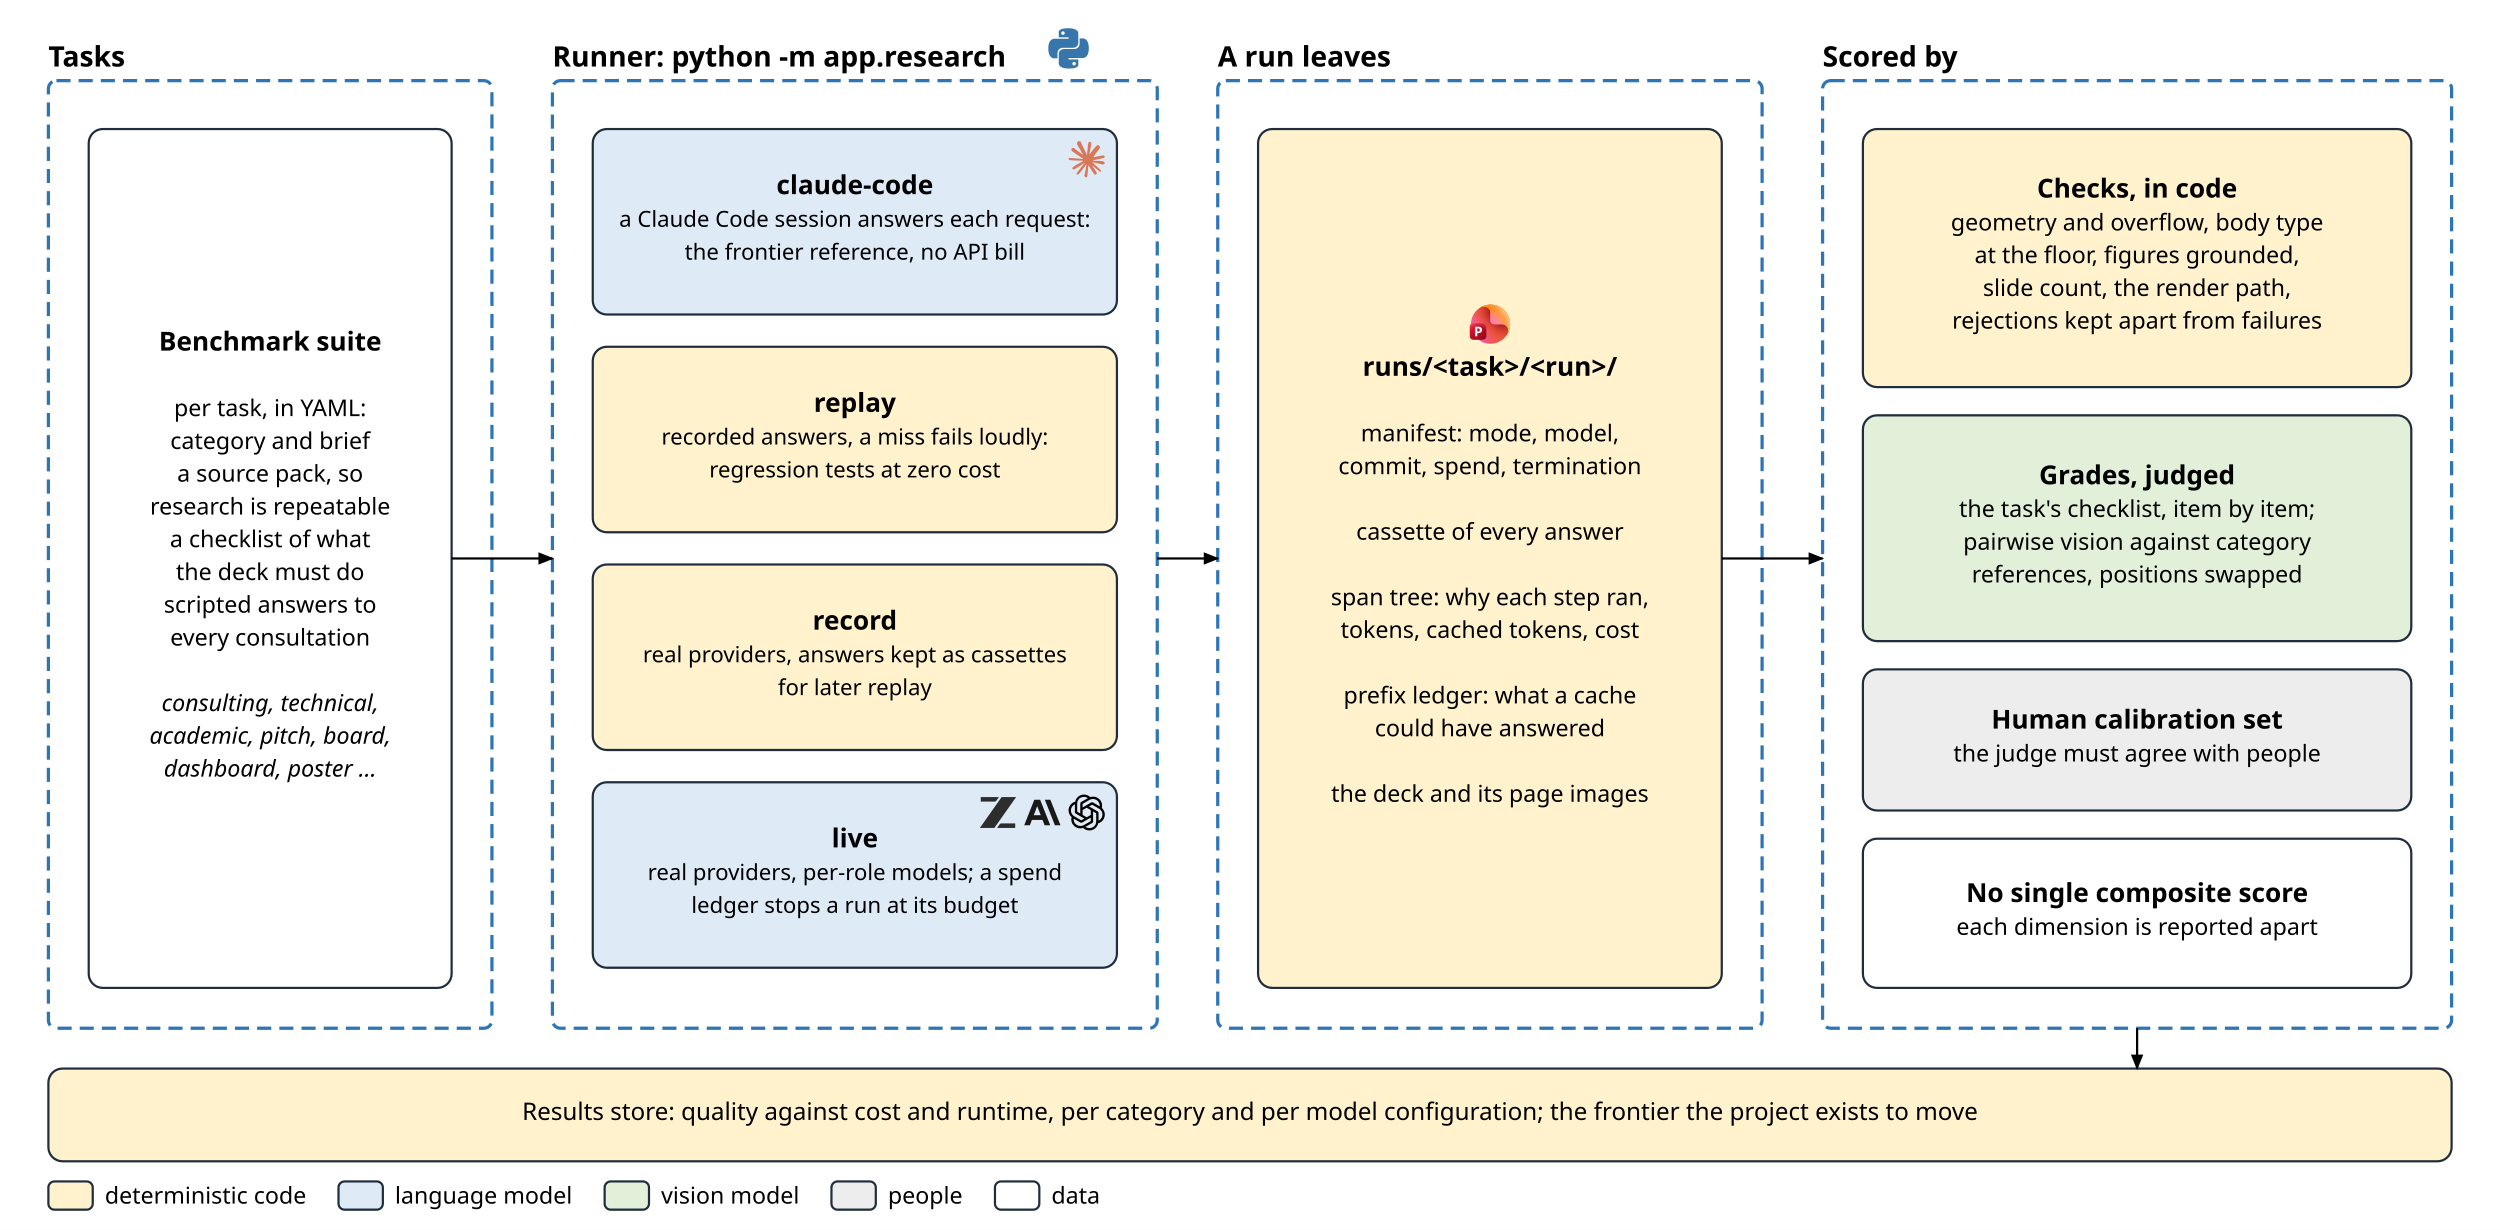
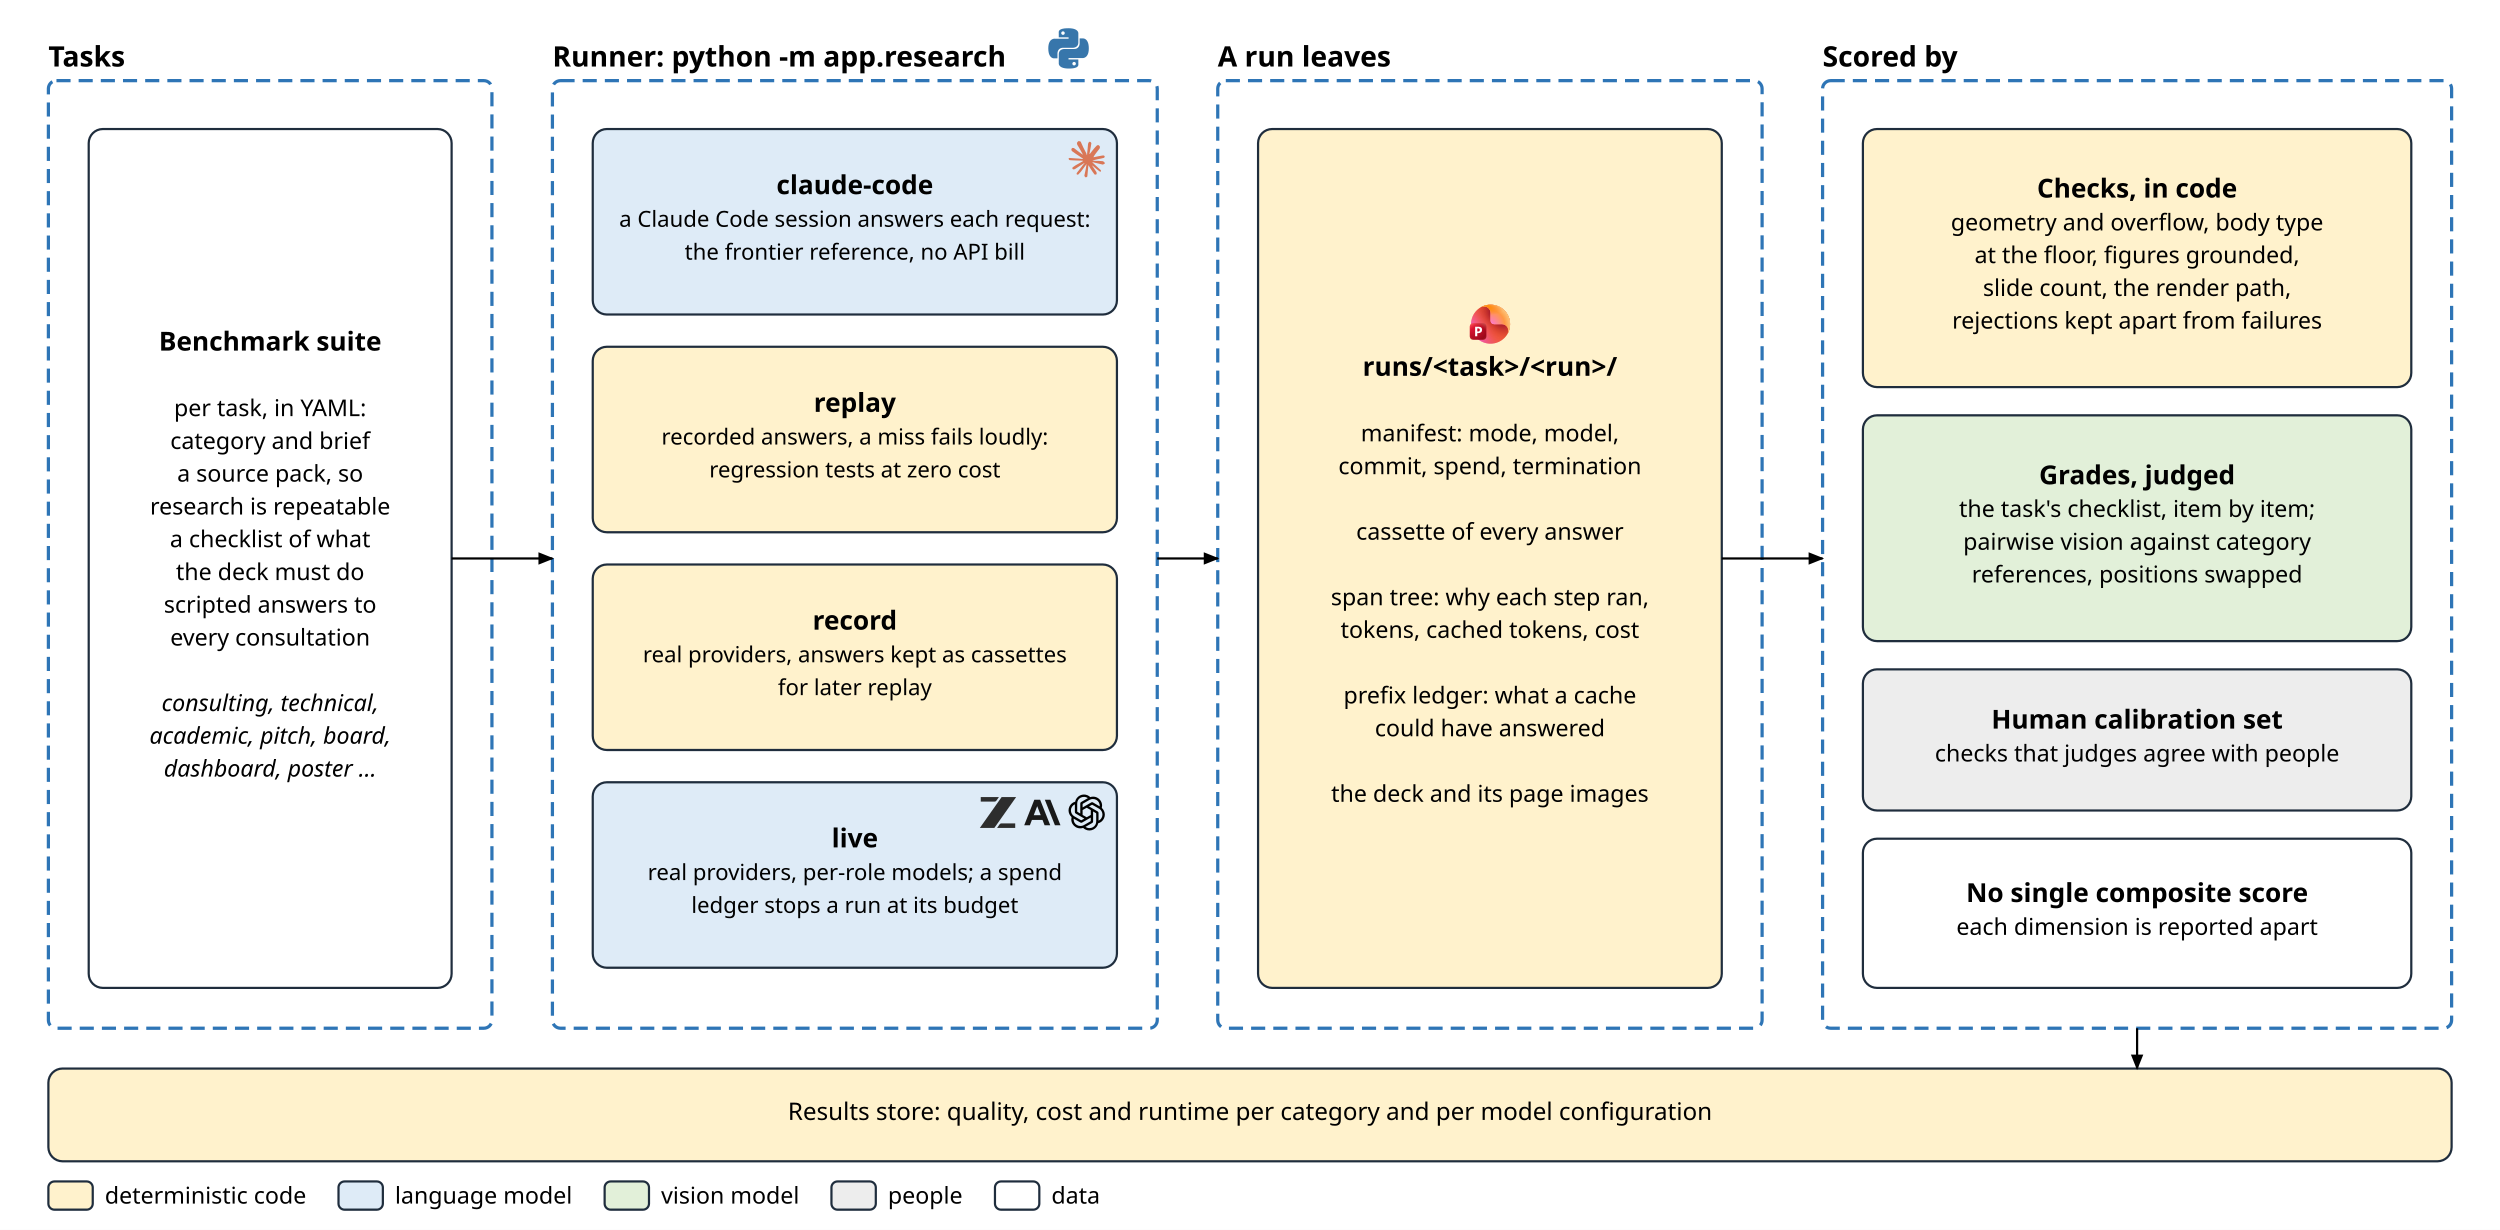
<svg xmlns="http://www.w3.org/2000/svg" viewBox="0 0 1240 610" width="1240" height="610" role="img" aria-labelledby="t d" font-family="Calibri, Carlito, 'Noto Sans', 'Segoe UI', Arial, sans-serif">
  <rect width="100%" height="100%" fill="#FFFFFF" />
  <defs>
    <marker id="m000000" viewBox="0 0 10 10" refX="9" refY="5" markerWidth="7" markerHeight="7" orient="auto-start-reverse">
      <path d="M0,1 L10,5 L0,9 z" fill="#000000" />
    </marker>
  </defs>
  <rect x="24.0" y="40.0" width="220.0" height="470.0" rx="4" fill="none" stroke="#2E75B6" stroke-width="1.6" stroke-dasharray="7 4" />
  <text x="24.0" y="33.0" font-size="14" text-anchor="start" fill="#000000" style="font-weight:700">Tasks</text>
  <rect x="44.0" y="64.0" width="180.0" height="426.0" rx="7" fill="#FFFFFF" stroke="#1F2D3D" stroke-width="1.1" />
  <text x="134.0" y="173.9" font-size="13" text-anchor="middle" fill="#000000" style="font-weight:700">Benchmark suite</text>
  <text x="134.0" y="190.2" font-size="13" text-anchor="middle" fill="#000000" style="" />
  <text x="134.0" y="206.4" font-size="11.5" text-anchor="middle" fill="#000000" style="">per task, in YAML:</text>
  <text x="134.0" y="222.7" font-size="11.5" text-anchor="middle" fill="#000000" style="">category and brief</text>
  <text x="134.0" y="238.9" font-size="11.5" text-anchor="middle" fill="#000000" style="">a source pack, so</text>
  <text x="134.0" y="255.2" font-size="11.5" text-anchor="middle" fill="#000000" style="">research is repeatable</text>
  <text x="134.0" y="271.4" font-size="11.5" text-anchor="middle" fill="#000000" style="">a checklist of what</text>
  <text x="134.0" y="287.7" font-size="11.5" text-anchor="middle" fill="#000000" style="">the deck must do</text>
  <text x="134.0" y="303.9" font-size="11.5" text-anchor="middle" fill="#000000" style="">scripted answers to</text>
  <text x="134.0" y="320.2" font-size="11.5" text-anchor="middle" fill="#000000" style="">every consultation</text>
  <text x="134.0" y="336.4" font-size="13" text-anchor="middle" fill="#000000" style="" />
  <text x="134.0" y="352.7" font-size="11.5" text-anchor="middle" fill="#000000" style="font-style:italic">consulting, technical,</text>
  <text x="134.0" y="368.9" font-size="11.5" text-anchor="middle" fill="#000000" style="font-style:italic">academic, pitch, board,</text>
  <text x="134.0" y="385.2" font-size="11.5" text-anchor="middle" fill="#000000" style="font-style:italic">dashboard, poster ...</text>
  <rect x="274.0" y="40.0" width="300.0" height="470.0" rx="4" fill="none" stroke="#2E75B6" stroke-width="1.6" stroke-dasharray="7 4" />
  <text x="274.0" y="33.0" font-size="14" text-anchor="start" fill="#000000" style="font-weight:700">Runner: python -m app.research</text>
  <svg x="520.0" y="14.0" width="20" height="20" viewBox="0 0 24 24" preserveAspectRatio="xMidYMid meet">
    <g fill="#3776AB">
      <path d="M14.25.18l.9.2.73.26.59.3.45.32.34.34.25.34.16.33.1.3.04.26.02.2-.01.13V8.5l-.05.63-.13.55-.21.46-.26.38-.3.31-.33.25-.35.19-.35.14-.33.1-.3.07-.26.04-.21.02H8.77l-.69.05-.59.14-.5.22-.41.27-.33.32-.27.35-.2.36-.15.37-.1.35-.07.32-.04.27-.02.21v3.06H3.17l-.21-.03-.28-.07-.32-.12-.35-.18-.36-.26-.36-.36-.35-.46-.32-.59-.28-.73-.21-.88-.14-1.05-.05-1.23.06-1.22.16-1.04.24-.87.32-.71.36-.57.4-.44.42-.33.42-.24.4-.16.36-.1.32-.05.24-.01h.16l.06.01h8.16v-.83H6.18l-.01-2.75-.02-.37.05-.34.11-.31.17-.28.25-.26.31-.23.38-.2.44-.18.51-.15.58-.12.64-.1.71-.06.77-.04.84-.02 1.27.05zm-6.3 1.98l-.23.33-.08.41.08.41.23.34.33.22.41.09.41-.09.33-.22.23-.34.08-.41-.08-.41-.23-.33-.33-.22-.41-.09-.41.09zm13.09 3.95l.28.06.32.12.35.18.36.27.36.35.35.47.32.59.28.73.21.88.14 1.04.05 1.23-.06 1.23-.16 1.04-.24.86-.32.71-.36.57-.4.45-.42.33-.42.24-.4.16-.36.09-.32.05-.24.02-.16-.01h-8.22v.82h5.84l.01 2.76.02.36-.05.34-.11.31-.17.29-.25.25-.31.24-.38.2-.44.17-.51.15-.58.13-.64.09-.71.07-.77.04-.84.01-1.27-.04-1.07-.14-.9-.2-.73-.25-.59-.3-.45-.33-.34-.34-.25-.34-.16-.33-.1-.3-.04-.25-.02-.2.01-.13v-5.34l.05-.64.13-.54.21-.46.26-.38.3-.32.33-.24.35-.2.35-.14.33-.1.3-.06.26-.04.21-.02.13-.01h5.84l.69-.05.59-.14.5-.21.41-.28.33-.32.27-.35.2-.36.15-.36.1-.35.07-.32.04-.28.02-.21V6.07h2.09l.14.01zm-6.47 14.25l-.23.33-.08.41.08.41.23.33.33.23.41.08.41-.08.33-.23.23-.33.08-.41-.08-.41-.23-.33-.33-.23-.41-.08-.41.08z" />
    </g>
  </svg>
  <rect x="294.0" y="64.0" width="260.0" height="92.0" rx="7" fill="#DEEBF7" stroke="#1F2D3D" stroke-width="1.1" />
  <text x="424.0" y="96.3" font-size="13" text-anchor="middle" fill="#000000" style="font-weight:700">claude-code</text>
  <text x="424.0" y="112.5" font-size="11" text-anchor="middle" fill="#000000" style="">a Claude Code session answers each request:</text>
  <text x="424.0" y="128.8" font-size="11" text-anchor="middle" fill="#000000" style="">the frontier reference, no API bill</text>
  <svg x="530.0" y="70.0" width="18" height="18" viewBox="0 0 24 24" preserveAspectRatio="xMidYMid meet">
    <g fill="#D97757">
      <path d="m4.714 15.956 4.717-2.647.079-.231-.079-.128h-.231l-.789-.049-2.696-.073-2.337-.097-2.265-.121-.571-.121-.534-.704.055-.352.48-.322.686.061 1.518.103 2.277.158 1.651.097 2.447.255h.389l.055-.158-.134-.097-.103-.097L6.973 9.836l-2.55-1.688-1.336-.971-.723-.492-.364-.461-.158-1.008.656-.723.88.061.225.061.892.686 1.906 1.475 2.489 1.834.364.303.146-.103.018-.073-.164-.273-1.354-2.447-1.445-2.489-.643-1.032-.17-.619c-.061-.255-.103-.467-.103-.729L6.287.134 6.7 0l.996.134.419.364.619 1.415 1.002 2.228 1.554 3.03.455.898.243.832.091.255h.158v-.146l.128-1.706.237-2.095.231-2.696.079-.759.376-.911.747-.492.583.279.48.686-.067.443-.285 1.852-.559 2.902-.364 1.943h.212l.243-.243.984-1.305 1.651-2.064.729-.82.85-.905.546-.431h1.032l.759 1.129-.34 1.166-1.062 1.348-.88 1.141-1.263 1.7-.789 1.36.073.109.188-.018 2.853-.607 1.542-.279 1.84-.316.832.389.091.395-.328.807-1.967.486-2.307.461-3.436.814-.043.03.049.061 1.548.146.662.036h1.621l3.018.225.789.522.474.638-.079.486-1.214.619-1.639-.389-3.825-.911-1.311-.328h-.182v.109l1.093 1.069 2.003 1.809 2.507 2.331.128.577-.322.455-.34-.049-2.204-1.657-.85-.747-1.925-1.621h-.128v.17l.443.65 2.344 3.521.121 1.081-.17.352-.607.212-.668-.121-1.372-1.925L14.38 17.959l-1.141-1.943-.14.079-.674 7.255-.316.37-.729.279-.607-.461-.322-.747.322-1.475.389-1.925.316-1.53.285-1.9.17-.631-.012-.043-.14.018-1.433 1.967-2.18 2.945-1.724 1.846-.413.164-.716-.37.067-.662.401-.589 2.386-3.036 1.439-1.882.929-1.087-.006-.158h-.055l-6.338 4.116-1.129.146-.486-.455.061-.747.231-.243 1.906-1.311Z" />
    </g>
  </svg>
  <rect x="294.0" y="172.0" width="260.0" height="92.0" rx="7" fill="#FFF2CC" stroke="#1F2D3D" stroke-width="1.1" />
  <text x="424.0" y="204.3" font-size="13" text-anchor="middle" fill="#000000" style="font-weight:700">replay</text>
  <text x="424.0" y="220.5" font-size="11" text-anchor="middle" fill="#000000" style="">recorded answers, a miss fails loudly:</text>
  <text x="424.0" y="236.8" font-size="11" text-anchor="middle" fill="#000000" style="">regression tests at zero cost</text>
  <rect x="294.0" y="280.0" width="260.0" height="92.0" rx="7" fill="#FFF2CC" stroke="#1F2D3D" stroke-width="1.1" />
  <text x="424.0" y="312.3" font-size="13" text-anchor="middle" fill="#000000" style="font-weight:700">record</text>
  <text x="424.0" y="328.5" font-size="11" text-anchor="middle" fill="#000000" style="">real providers, answers kept as cassettes</text>
  <text x="424.0" y="344.8" font-size="11" text-anchor="middle" fill="#000000" style="">for later replay</text>
  <rect x="294.0" y="388.0" width="260.0" height="92.0" rx="7" fill="#DEEBF7" stroke="#1F2D3D" stroke-width="1.1" />
  <text x="424.0" y="420.3" font-size="13" text-anchor="middle" fill="#000000" style="font-weight:700">live</text>
  <text x="424.0" y="436.5" font-size="11" text-anchor="middle" fill="#000000" style="">real providers, per-role models; a spend</text>
  <text x="424.0" y="452.8" font-size="11" text-anchor="middle" fill="#000000" style="">ledger stops a run at its budget</text>
  <svg x="530.0" y="394.0" width="18" height="18" viewBox="1.68 1.75 16.65 16.5" preserveAspectRatio="xMidYMid meet">
    <g>
      <path d="M11.248 18.25q-.825 0-1.568-.314a4.3 4.3 0 0 1-1.32-.874 4 4 0 0 1-1.304.214 4 4 0 0 1-2.046-.544 4.27 4.27 0 0 1-1.518-1.485 4 4 0 0 1-.56-2.095q0-.48.131-1.04A4.4 4.4 0 0 1 2.04 10.71a4.07 4.07 0 0 1 .017-3.4 4.2 4.2 0 0 1 1.056-1.418 3.8 3.8 0 0 1 1.6-.842 3.9 3.9 0 0 1 .76-1.683q.593-.759 1.451-1.188a4.04 4.04 0 0 1 1.832-.429q.825 0 1.567.313.742.314 1.32.875a4 4 0 0 1 1.304-.215q1.106 0 2.046.545a4.14 4.14 0 0 1 1.501 1.485q.578.941.578 2.095 0 .48-.132 1.04.66.61 1.023 1.419.363.792.363 1.666 0 .892-.38 1.717a4.3 4.3 0 0 1-1.072 1.435 3.8 3.8 0 0 1-1.584.825 3.8 3.8 0 0 1-.775 1.683 4.06 4.06 0 0 1-1.436 1.188 4.04 4.04 0 0 1-1.832.429m-4.076-2.062q.825 0 1.435-.347l3.103-1.782a.36.36 0 0 0 .164-.313v-1.42L7.881 14.62a.67.67 0 0 1-.726 0l-3.118-1.798a.5.5 0 0 1-.017.115v.198q0 .841.396 1.551.413.693 1.139 1.089a3.2 3.2 0 0 0 1.617.412m.165-2.69a.4.4 0 0 0 .181.05q.083 0 .165-.05l1.238-.71-3.977-2.31a.7.7 0 0 1-.363-.643v-3.58q-.825.362-1.32 1.122a2.9 2.9 0 0 0-.495 1.65q0 .809.413 1.55.412.743 1.072 1.123zm3.91 3.663q.875 0 1.585-.396a2.96 2.96 0 0 0 1.534-2.64v-3.564a.32.32 0 0 0-.165-.297l-1.254-.726v4.604a.7.7 0 0 1-.363.643l-3.119 1.799a3 3 0 0 0 1.783.577m.627-6.039V8.878L10.01 7.822 8.129 8.878v2.244l1.881 1.056zM7.057 5.859a.7.7 0 0 1 .363-.644l3.119-1.798a3 3 0 0 0-1.782-.578q-.874 0-1.584.396A2.96 2.96 0 0 0 6.05 4.324a3.07 3.07 0 0 0-.396 1.551v3.547q0 .199.165.314l1.237.726zm8.383 7.887q.825-.364 1.303-1.123.495-.758.495-1.65a3.15 3.15 0 0 0-.412-1.55q-.413-.743-1.073-1.123l-3.086-1.782q-.099-.065-.181-.049a.3.3 0 0 0-.165.05l-1.238.692 3.993 2.327a.6.6 0 0 1 .264.264.64.64 0 0 1 .1.363zm-3.317-8.382a.63.63 0 0 1 .726 0l3.135 1.831v-.297q0-.792-.396-1.501a2.86 2.86 0 0 0-1.105-1.155q-.71-.43-1.65-.43-.825 0-1.436.347L8.294 5.941a.36.36 0 0 0-.165.314v1.418z" />
    </g>
  </svg>
  <svg x="508.0" y="394.0" width="18" height="18" viewBox="0 0 24 24" preserveAspectRatio="xMidYMid meet">
    <g fill="#191919">
      <path d="M17.304 3.541h-3.672l6.696 16.918H24Zm-10.608 0L0 20.459h3.744l1.369-3.553h7.005l1.369 3.553h3.744L10.536 3.541Zm-.371 10.223 2.291-5.946 2.291 5.946Z" />
    </g>
  </svg>
  <svg x="486.0" y="394.0" width="18" height="18" viewBox="0 0 24 24" preserveAspectRatio="xMidYMid meet">
    <g fill="#2D2D2D">
      <path d="M12.606 1.806l-1.677 2.388c-0.258 0.374-0.697 0.606-1.161 0.606h-9.162V1.794C0.594 1.806 12.606 1.806 12.606 1.806zM24 1.806L9.6 22.206 0 22.206 14.4 1.806zM11.394 22.206l1.69-2.4c0.258-0.374 0.697-0.606 1.161-0.606h9.149v3.006H11.394z" />
    </g>
  </svg>
  <path d="M224.0,277.0 L274.0,277.0" fill="none" stroke="#000000" stroke-width="1.1" marker-end="url(#m000000)" />
  <rect x="604.0" y="40.0" width="270.0" height="470.0" rx="4" fill="none" stroke="#2E75B6" stroke-width="1.6" stroke-dasharray="7 4" />
  <text x="604.0" y="33.0" font-size="14" text-anchor="start" fill="#000000" style="font-weight:700">A run leaves</text>
  <rect x="624.0" y="64.0" width="230.0" height="426.0" rx="7" fill="#FFF2CC" stroke="#1F2D3D" stroke-width="1.1" />
  <svg x="729.0" y="150.8" width="20" height="20" viewBox="60 78.75 581.25 562.5" preserveAspectRatio="xMidYMid meet">
    <g>
      <defs>
        <linearGradient id="linear0-powerpoint40" gradientUnits="userSpaceOnUse" x1="22.096" y1="4.056" x2="-0.876" y2="26.033" gradientTransform="matrix(15,0,0,15,0,0)">
          <stop offset="0.058" style="stop-color:rgb(100%,49.804%,28.235%);stop-opacity:1;" />
          <stop offset="1" style="stop-color:rgb(89.804%,28.627%,35.686%);stop-opacity:1;" />
        </linearGradient>
        <radialGradient id="radial0-powerpoint40" gradientUnits="userSpaceOnUse" cx="0" cy="0" fx="0" fy="0" r="1" gradientTransform="matrix(-399.2887,399.2887,-672.0565,-672.0565,471.141,241.9605)">
          <stop offset="0.152" style="stop-color:rgb(66.667%,11.373%,17.647%);stop-opacity:1;" />
          <stop offset="0.381" style="stop-color:rgb(81.961%,16.863%,9.412%);stop-opacity:0.439;" />
          <stop offset="0.602" style="stop-color:rgb(100%,23.529%,0%);stop-opacity:0;" />
        </radialGradient>
        <radialGradient id="radial1-powerpoint40" gradientUnits="userSpaceOnUse" cx="0" cy="0" fx="0" fy="0" r="1" gradientTransform="matrix(484.0121,-228.6178,414.1745,876.8582,-19.41075,588.618)">
          <stop offset="0.407" style="stop-color:rgb(100%,40%,98.431%);stop-opacity:0.502;" />
          <stop offset="1" style="stop-color:rgb(91.765%,23.922%,0.392%);stop-opacity:0;" />
        </radialGradient>
        <linearGradient id="linear1-powerpoint40" gradientUnits="userSpaceOnUse" x1="27.549" y1="28.172" x2="47.729" y2="13.216" gradientTransform="matrix(15,0,0,15,0,0)">
          <stop offset="0.311" style="stop-color:rgb(100%,43.137%,18.824%);stop-opacity:1;" />
          <stop offset="0.635" style="stop-color:rgb(100%,62.745%,36.078%);stop-opacity:1;" />
        </linearGradient>
        <radialGradient id="radial2-powerpoint40" gradientUnits="userSpaceOnUse" cx="0" cy="0" fx="0" fy="0" r="1" gradientTransform="matrix(355.8576,74.56878,-71.0897,339.2547,312.756,393.6315)">
          <stop offset="0.786" style="stop-color:rgb(100%,62.745%,36.078%);stop-opacity:0;" />
          <stop offset="0.905" style="stop-color:rgb(100%,80.784%,51.765%);stop-opacity:1;" />
        </radialGradient>
        <radialGradient id="radial3-powerpoint40" gradientUnits="userSpaceOnUse" cx="0" cy="0" fx="0" fy="0" r="1" gradientTransform="matrix(307.2114,-201.0159,192.2338,293.7898,369.795,355.7805)">
          <stop offset="0.295" style="stop-color:rgb(100%,60%,91.373%);stop-opacity:0.8;" />
          <stop offset="0.728" style="stop-color:rgb(100%,60%,91.373%);stop-opacity:0;" />
        </radialGradient>
        <radialGradient id="radial4-powerpoint40" gradientUnits="userSpaceOnUse" cx="0" cy="0" fx="0" fy="0" r="1" gradientTransform="matrix(257.1432,-294.3951,268.8645,234.8431,328.5675,398.718)">
          <stop offset="0" style="stop-color:rgb(99.216%,43.137%,97.647%);stop-opacity:1;" />
          <stop offset="0.637" style="stop-color:rgb(100%,60%,26.667%);stop-opacity:1;" />
          <stop offset="0.852" style="stop-color:rgb(98.824%,76.863%,47.451%);stop-opacity:1;" />
        </radialGradient>
        <radialGradient id="radial5-powerpoint40" gradientUnits="userSpaceOnUse" cx="0" cy="0" fx="0" fy="0" r="1" gradientTransform="matrix(-29.04584,196.8193,-444.8148,-65.64406,302.985,115.9199)">
          <stop offset="0.144" style="stop-color:rgb(100%,55.294%,7.451%);stop-opacity:1;" />
          <stop offset="0.537" style="stop-color:rgb(100%,49.804%,16.078%);stop-opacity:0;" />
        </radialGradient>
        <radialGradient id="radial6-powerpoint40" gradientUnits="userSpaceOnUse" cx="0" cy="0" fx="0" fy="0" r="1" gradientTransform="matrix(239.9998,239.9998,-239.9998,239.9998,59.97075,345)">
          <stop offset="0" style="stop-color:rgb(97.255%,9.804%,24.314%);stop-opacity:1;" />
          <stop offset="0.939" style="stop-color:rgb(57.255%,2.353%,8.627%);stop-opacity:1;" />
        </radialGradient>
        <radialGradient id="radial7-powerpoint40" gradientUnits="userSpaceOnUse" cx="0" cy="0" fx="0" fy="0" r="1" gradientTransform="matrix(0.000000000000010287,168,-191.25,0.000000000000011711,179.97,489)">
          <stop offset="0.576" style="stop-color:rgb(100%,69.02%,33.333%);stop-opacity:0;" />
          <stop offset="0.974" style="stop-color:rgb(100%,94.902%,74.51%);stop-opacity:0.302;" />
        </radialGradient>
      </defs>
      <g id="surface1-powerpoint40">
        <path style=" stroke:none;fill-rule:nonzero;fill:url(#linear0-powerpoint40);" d="M 641.199 360 C 641.199 204.668 515.293 78.75 359.977 78.75 C 204.66 78.75 78.75 204.668 78.75 360 C 78.75 515.332 204.66 641.25 359.977 641.25 C 515.293 641.25 641.199 515.332 641.199 360 Z M 641.199 360 " />
        <path style=" stroke:none;fill-rule:nonzero;fill:url(#radial0-powerpoint40);" d="M 641.199 360 C 641.199 204.668 515.293 78.75 359.977 78.75 C 204.66 78.75 78.75 204.668 78.75 360 C 78.75 515.332 204.66 641.25 359.977 641.25 C 515.293 641.25 641.199 515.332 641.199 360 Z M 641.199 360 " />
        <path style=" stroke:none;fill-rule:nonzero;fill:url(#radial1-powerpoint40);" d="M 641.199 360 C 641.199 204.668 515.293 78.75 359.977 78.75 C 204.66 78.75 78.75 204.668 78.75 360 C 78.75 515.332 204.66 641.25 359.977 641.25 C 515.293 641.25 641.199 515.332 641.199 360 Z M 641.199 360 " />
        <path style=" stroke:none;fill-rule:nonzero;fill:url(#linear1-powerpoint40);" d="M 360.016 78.75 C 515.328 78.754 641.234 204.672 641.234 360 C 641.234 411.672 627.273 460.07 602.961 501.68 L 607.531 491.559 C 635.363 429.762 590.125 359.832 522.348 359.883 L 410.418 359.969 C 382.594 359.992 360.016 337.434 360.016 309.609 L 360.016 197.477 C 360.012 129.672 290.004 84.484 228.223 112.41 L 219.227 116.484 C 260.633 92.492 308.719 78.75 360.016 78.75 Z M 360.016 78.75 " />
        <path style=" stroke:none;fill-rule:nonzero;fill:url(#radial2-powerpoint40);" d="M 360.016 78.75 C 515.328 78.754 641.234 204.672 641.234 360 C 641.234 411.672 627.273 460.07 602.961 501.68 L 607.531 491.559 C 635.363 429.762 590.125 359.832 522.348 359.883 L 410.418 359.969 C 382.594 359.992 360.016 337.434 360.016 309.609 L 360.016 197.477 C 360.012 129.672 290.004 84.484 228.223 112.41 L 219.227 116.484 C 260.633 92.492 308.719 78.75 360.016 78.75 Z M 360.016 78.75 " />
        <path style=" stroke:none;fill-rule:nonzero;fill:url(#radial3-powerpoint40);" d="M 360.016 78.75 C 515.328 78.754 641.234 204.672 641.234 360 C 641.234 411.672 627.273 460.07 602.961 501.68 L 607.531 491.559 C 635.363 429.762 590.125 359.832 522.348 359.883 L 410.418 359.969 C 382.594 359.992 360.016 337.434 360.016 309.609 L 360.016 197.477 C 360.012 129.672 290.004 84.484 228.223 112.41 L 219.227 116.484 C 260.633 92.492 308.719 78.75 360.016 78.75 Z M 360.016 78.75 " />
        <path style=" stroke:none;fill-rule:nonzero;fill:url(#radial4-powerpoint40);" d="M 360.016 78.75 C 515.328 78.754 641.234 204.672 641.234 360 C 641.234 411.672 627.273 460.07 602.961 501.68 L 607.531 491.559 C 635.363 429.762 590.125 359.832 522.348 359.883 L 410.418 359.969 C 382.594 359.992 360.016 337.434 360.016 309.609 L 360.016 197.477 C 360.012 129.672 290.004 84.484 228.223 112.41 L 219.227 116.484 C 260.633 92.492 308.719 78.75 360.016 78.75 Z M 360.016 78.75 " />
        <path style=" stroke:none;fill-rule:nonzero;fill:url(#radial5-powerpoint40);" d="M 360.016 78.75 C 515.328 78.754 641.234 204.672 641.234 360 C 641.234 411.672 627.273 460.07 602.961 501.68 L 607.531 491.559 C 635.363 429.762 590.125 359.832 522.348 359.883 L 410.418 359.969 C 382.594 359.992 360.016 337.434 360.016 309.609 L 360.016 197.477 C 360.012 129.672 290.004 84.484 228.223 112.41 L 219.227 116.484 C 260.633 92.492 308.719 78.75 360.016 78.75 Z M 360.016 78.75 " />
        <path style=" stroke:none;fill-rule:nonzero;fill:url(#radial6-powerpoint40);" d="M 108.75 345 L 251.25 345 C 278.176 345 300 366.824 300 393.75 L 300 536.25 C 300 563.176 278.176 585 251.25 585 L 108.75 585 C 81.824 585 60 563.176 60 536.25 L 60 393.75 C 60 366.824 81.824 345 108.75 345 Z M 108.75 345 " />
        <path style=" stroke:none;fill-rule:nonzero;fill:url(#radial7-powerpoint40);" d="M 108.75 345 L 251.25 345 C 278.176 345 300 366.824 300 393.75 L 300 536.25 C 300 563.176 278.176 585 251.25 585 L 108.75 585 C 81.824 585 60 563.176 60 536.25 L 60 393.75 C 60 366.824 81.824 345 108.75 345 Z M 108.75 345 " />
        <path style=" stroke:none;fill-rule:nonzero;fill:rgb(100%,100%,100%);fill-opacity:1;" d="M 168.293 488.906 L 168.293 533.57 L 137.418 533.57 L 137.418 396.426 L 185.117 396.426 C 202.195 396.426 215.195 400.156 224.117 407.617 C 233.105 415.074 237.598 426.137 237.598 440.801 C 237.598 455.914 232.562 467.707 222.492 476.188 C 212.488 484.668 199.039 488.906 182.152 488.906 Z M 168.293 420.145 L 168.293 465.188 L 181.199 465.188 C 188.844 465.188 194.742 463.184 198.883 459.164 C 203.023 455.148 205.098 449.379 205.098 441.855 C 205.098 434.906 203.055 429.551 198.977 425.785 C 194.961 422.023 189.195 420.145 181.676 420.145 Z M 168.293 420.145 " />
      </g>
    </g>
  </svg>
  <text x="739.0" y="186.4" font-size="13" text-anchor="middle" fill="#000000" style="font-weight:700">runs/&lt;task&gt;/&lt;run&gt;/</text>
  <text x="739.0" y="202.7" font-size="13" text-anchor="middle" fill="#000000" style="" />
  <text x="739.0" y="218.9" font-size="11.5" text-anchor="middle" fill="#000000" style="">manifest: mode, model,</text>
  <text x="739.0" y="235.2" font-size="11.5" text-anchor="middle" fill="#000000" style="">commit, spend, termination</text>
  <text x="739.0" y="251.4" font-size="13" text-anchor="middle" fill="#000000" style="" />
  <text x="739.0" y="267.7" font-size="11.5" text-anchor="middle" fill="#000000" style="">cassette of every answer</text>
  <text x="739.0" y="283.9" font-size="13" text-anchor="middle" fill="#000000" style="" />
  <text x="739.0" y="300.2" font-size="11.5" text-anchor="middle" fill="#000000" style="">span tree: why each step ran,</text>
  <text x="739.0" y="316.4" font-size="11.5" text-anchor="middle" fill="#000000" style="">tokens, cached tokens, cost</text>
  <text x="739.0" y="332.7" font-size="13" text-anchor="middle" fill="#000000" style="" />
  <text x="739.0" y="348.9" font-size="11.5" text-anchor="middle" fill="#000000" style="">prefix ledger: what a cache</text>
  <text x="739.0" y="365.2" font-size="11.5" text-anchor="middle" fill="#000000" style="">could have answered</text>
  <text x="739.0" y="381.4" font-size="13" text-anchor="middle" fill="#000000" style="" />
  <text x="739.0" y="397.7" font-size="11.5" text-anchor="middle" fill="#000000" style="">the deck and its page images</text>
  <path d="M574.0,277.0 L604.0,277.0" fill="none" stroke="#000000" stroke-width="1.1" marker-end="url(#m000000)" />
  <rect x="904.0" y="40.0" width="312.0" height="470.0" rx="4" fill="none" stroke="#2E75B6" stroke-width="1.6" stroke-dasharray="7 4" />
  <text x="904.0" y="33.0" font-size="14" text-anchor="start" fill="#000000" style="font-weight:700">Scored by</text>
  <rect x="924.0" y="64.0" width="272.0" height="128.0" rx="7" fill="#FFF2CC" stroke="#1F2D3D" stroke-width="1.1" />
  <text x="1060.0" y="98.0" font-size="13" text-anchor="middle" fill="#000000" style="font-weight:700">Checks, in code</text>
  <text x="1060.0" y="114.3" font-size="11.5" text-anchor="middle" fill="#000000" style="">geometry and overflow, body type</text>
  <text x="1060.0" y="130.5" font-size="11.5" text-anchor="middle" fill="#000000" style="">at the floor, figures grounded,</text>
  <text x="1060.0" y="146.8" font-size="11.5" text-anchor="middle" fill="#000000" style="">slide count, the render path,</text>
  <text x="1060.0" y="163.0" font-size="11.5" text-anchor="middle" fill="#000000" style="">rejections kept apart from failures</text>
  <rect x="924.0" y="206.0" width="272.0" height="112.0" rx="7" fill="#E2F0D9" stroke="#1F2D3D" stroke-width="1.1" />
  <text x="1060.0" y="240.2" font-size="13" text-anchor="middle" fill="#000000" style="font-weight:700">Grades, judged</text>
  <text x="1060.0" y="256.4" font-size="11.5" text-anchor="middle" fill="#000000" style="">the task's checklist, item by item;</text>
  <text x="1060.0" y="272.7" font-size="11.5" text-anchor="middle" fill="#000000" style="">pairwise vision against category</text>
  <text x="1060.0" y="288.9" font-size="11.5" text-anchor="middle" fill="#000000" style="">references, positions swapped</text>
  <rect x="924.0" y="332.0" width="272.0" height="70.0" rx="7" fill="#EDEDED" stroke="#1F2D3D" stroke-width="1.1" />
  <text x="1060.0" y="361.4" font-size="13" text-anchor="middle" fill="#000000" style="font-weight:700">Human calibration set</text>
-   <text x="1060.0" y="377.7" font-size="11.5" text-anchor="middle" fill="#000000" style="">the judge must agree with people</text>
+   <text x="1060.0" y="377.7" font-size="11.5" text-anchor="middle" fill="#000000" style="">checks that judges agree with people</text>
  <rect x="924.0" y="416.0" width="272.0" height="74.0" rx="7" fill="#FFFFFF" stroke="#1F2D3D" stroke-width="1.1" />
  <text x="1060.0" y="447.4" font-size="13" text-anchor="middle" fill="#000000" style="font-weight:700">No single composite score</text>
  <text x="1060.0" y="463.7" font-size="11.5" text-anchor="middle" fill="#000000" style="">each dimension is reported apart</text>
  <path d="M854.0,277.0 L904.0,277.0" fill="none" stroke="#000000" stroke-width="1.1" marker-end="url(#m000000)" />
  <rect x="24.0" y="530.0" width="1192.0" height="46.0" rx="7" fill="#FFF2CC" stroke="#1F2D3D" stroke-width="1.1" />
-   <text x="620.0" y="555.5" font-size="12" text-anchor="middle" fill="#000000" style="">Results store: quality against cost and runtime, per category and per model configuration; the frontier the project exists to move</text>
+   <text x="620.0" y="555.5" font-size="12" text-anchor="middle" fill="#000000" style="">Results store: quality, cost and runtime per category and per model configuration</text>
  <path d="M1060.0,510.0 L1060.0,530.0" fill="none" stroke="#000000" stroke-width="1.1" marker-end="url(#m000000)" />
  <rect x="24.0" y="586.0" width="22.0" height="14.0" rx="3" fill="#FFF2CC" stroke="#1F2D3D" stroke-width="1.1" />
  <text x="52.0" y="597.0" font-size="11.5" text-anchor="start" fill="#000000" style="">deterministic code</text>
  <rect x="167.9" y="586.0" width="22.0" height="14.0" rx="3" fill="#DEEBF7" stroke="#1F2D3D" stroke-width="1.1" />
  <text x="195.9" y="597.0" font-size="11.5" text-anchor="start" fill="#000000" style="">language model</text>
  <rect x="299.9" y="586.0" width="22.0" height="14.0" rx="3" fill="#E2F0D9" stroke="#1F2D3D" stroke-width="1.1" />
  <text x="327.9" y="597.0" font-size="11.5" text-anchor="start" fill="#000000" style="">vision model</text>
  <rect x="412.4" y="586.0" width="22.0" height="14.0" rx="3" fill="#EDEDED" stroke="#1F2D3D" stroke-width="1.1" />
  <text x="440.4" y="597.0" font-size="11.5" text-anchor="start" fill="#000000" style="">people</text>
  <rect x="493.5" y="586.0" width="22.0" height="14.0" rx="3" fill="#FFFFFF" stroke="#1F2D3D" stroke-width="1.1" />
  <text x="521.5" y="597.0" font-size="11.5" text-anchor="start" fill="#000000" style="">data</text>
</svg>
